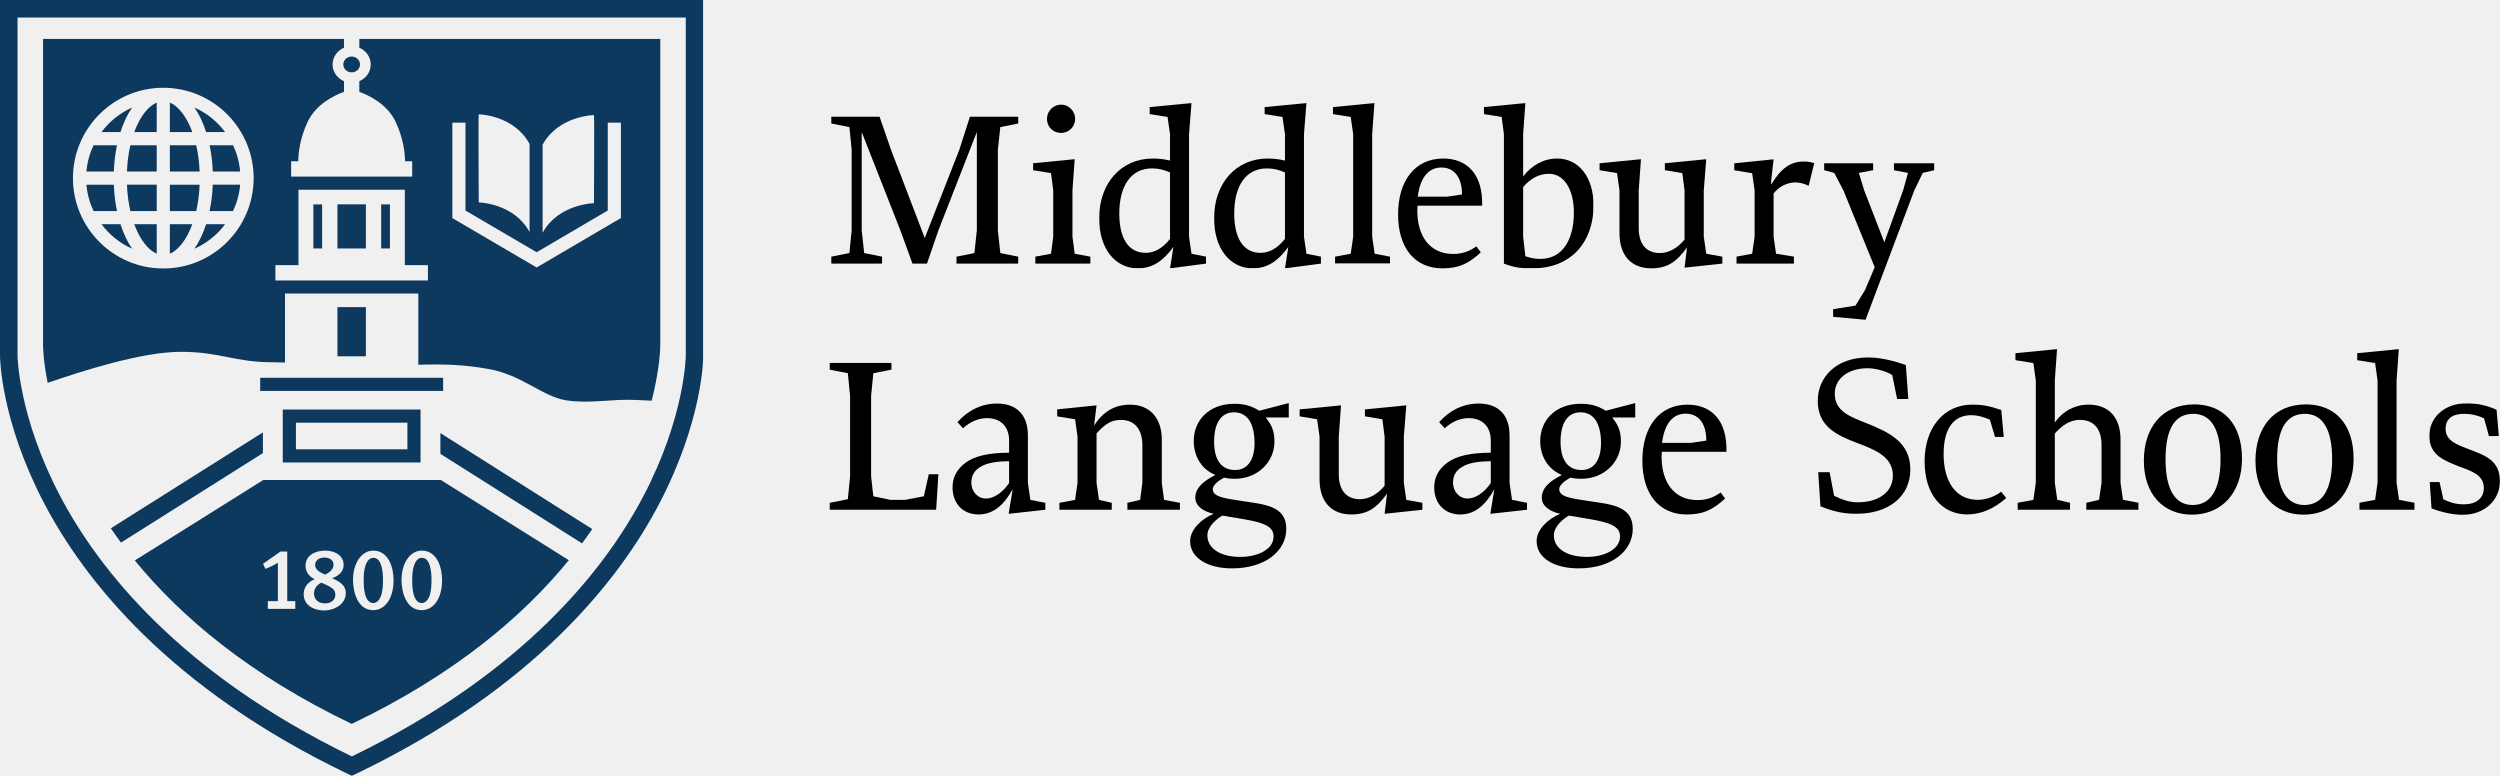
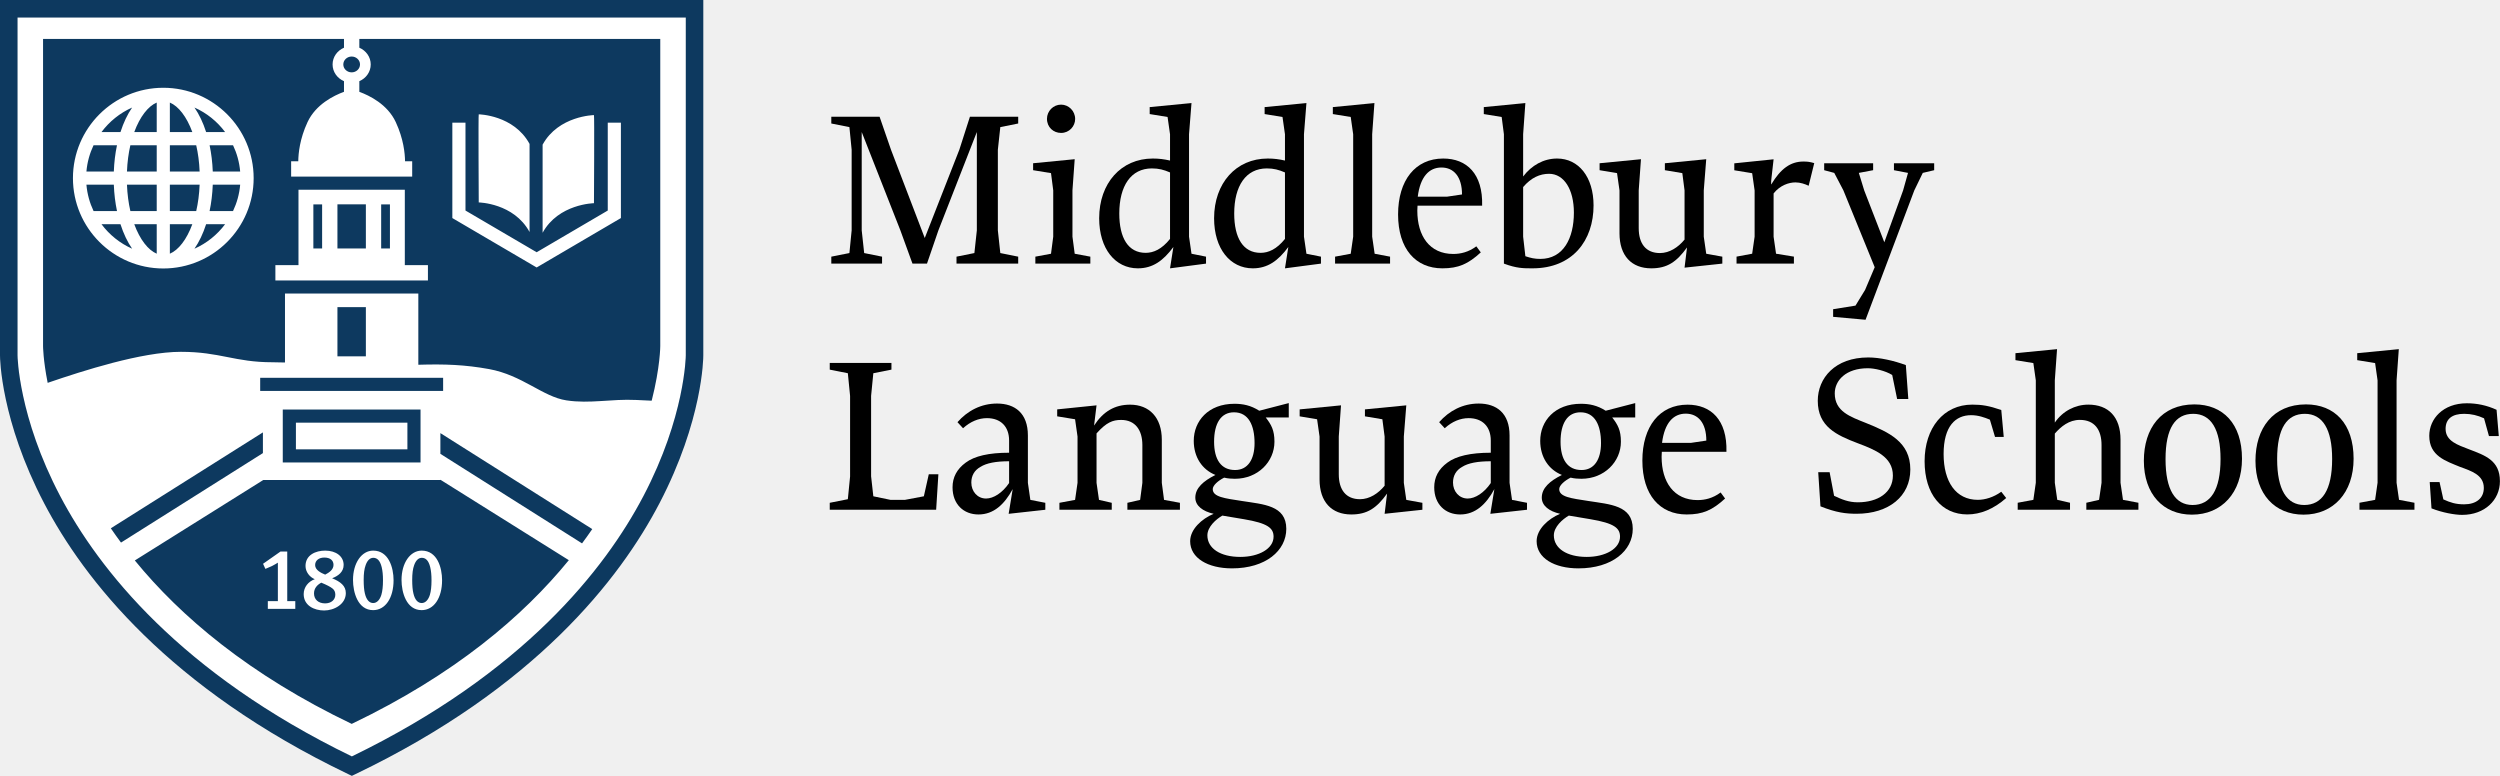
- <svg xmlns="http://www.w3.org/2000/svg" xmlns:xlink="http://www.w3.org/1999/xlink" width="232px" height="72px" viewBox="0 0 232 72" version="1.1">
-   <defs>
-     <polygon id="path-1" points="0 0 65.267 0 65.267 72 0 72" />
-     <polygon id="path-3" points="0.292 0.256 10.209 0.256 10.209 15.593 0.292 15.593" />
-     <polygon id="path-5" points="0.288 0.256 10.204 0.256 10.204 15.593 0.288 15.593" />
-     <polygon id="path-7" points="0.075 0.256 5.386 0.256 5.386 15.155 0.075 15.155" />
-     <polygon id="path-9" points="0.044 0.256 10.23 0.256 10.23 15.593 0.044 15.593" />
-     <polygon id="path-11" points="0.175 0.474 6.731 0.474 6.731 10.831 0.175 10.831" />
-   </defs>
-   <g id="language-schools" stroke="none" stroke-width="1" fill="none" fill-rule="evenodd">
-     <g id="Group-3">
-       <g id="Group">
-         <g id="Group-68">
-           <mask id="mask-2" fill="white">
-             <use xlink:href="#path-1" />
-           </mask>
-           <g id="Clip-67" />
-           <path d="M1.627,1.627 L1.627,32.982 C1.627,33.035 1.702,38.662 5.586,46.04 C9.147,52.809 16.731,62.47 32.652,70.196 C48.585,62.468 56.159,52.806 59.709,46.038 C63.581,38.662 63.641,33.036 63.641,32.981 L63.641,1.627 L1.627,1.627 Z M32.652,72 L32.3,71.831 C15.682,63.861 7.791,53.766 4.095,46.701 C0.062,38.989 0,33.225 0,32.984 L0,0 L65.267,0 L65.267,32.982 C65.267,33.222 65.222,38.986 61.201,46.698 C57.517,53.762 49.634,63.857 33.003,71.831 L32.652,72 Z" id="Fill-66" fill="#0D395F" mask="url(#mask-2)" />
-         </g>
-         <path d="M20.892,12.258 C20.157,11.273 19.181,10.483 18.046,9.98 C18.48,10.609 18.847,11.38 19.129,12.258 L20.892,12.258 Z" id="Fill-69" fill="#0D395F" />
-         <path d="M15.763,9.518 L15.763,12.258 L17.849,12.258 C17.323,10.824 16.558,9.852 15.763,9.518" id="Fill-71" fill="#0D395F" />
-         <path d="M11.782,15.921 L14.544,15.921 L14.544,13.478 L12.098,13.478 C11.928,14.214 11.817,15.033 11.782,15.921" id="Fill-73" fill="#0D395F" />
-         <path d="M12.458,12.258 L14.544,12.258 L14.544,9.518 C13.75,9.853 12.985,10.825 12.458,12.258" id="Fill-75" fill="#0D395F" />
-         <path d="M12.098,19.584 L14.544,19.584 L14.544,17.14 L11.782,17.14 C11.817,18.028 11.928,18.847 12.098,19.584" id="Fill-77" fill="#0D395F" />
-         <path d="M14.544,23.543 L14.544,20.804 L12.458,20.804 C12.985,22.237 13.75,23.209 14.544,23.543" id="Fill-79" fill="#0D395F" />
-         <path d="M10.563,17.141 L8.02,17.141 C8.094,18.009 8.325,18.83 8.682,19.584 L10.857,19.584 C10.696,18.82 10.595,18.001 10.563,17.141" id="Fill-81" fill="#0D395F" />
-         <path d="M18.208,13.478 L15.764,13.478 L15.764,15.92 L18.526,15.92 C18.49,15.034 18.379,14.215 18.208,13.478" id="Fill-83" fill="#0D395F" />
-         <path d="M10.856,13.478 L8.682,13.478 C8.325,14.23 8.093,15.053 8.02,15.92 L10.563,15.92 C10.595,15.061 10.695,14.242 10.856,13.478" id="Fill-85" fill="#0D395F" />
-         <path d="M9.417,20.804 C10.15,21.787 11.127,22.577 12.262,23.08 C11.827,22.452 11.461,21.68 11.178,20.804 L9.417,20.804 Z" id="Fill-87" fill="#0D395F" />
-         <path d="M19.745,15.921 L22.288,15.921 C22.214,15.053 21.983,14.231 21.626,13.478 L19.451,13.478 C19.612,14.241 19.712,15.06 19.745,15.921" id="Fill-89" fill="#0D395F" />
-         <path d="M12.261,9.981 C11.127,10.484 10.151,11.275 9.416,12.258 L11.179,12.258 C11.461,11.38 11.827,10.61 12.261,9.981" id="Fill-91" fill="#0D395F" />
-         <path d="M19.45,19.584 L21.626,19.584 C21.982,18.831 22.215,18.009 22.288,17.14 L19.745,17.14 C19.711,18.001 19.611,18.82 19.45,19.584" id="Fill-93" fill="#0D395F" />
-         <path d="M57.62,20.237 L49.801,24.822 L41.977,20.237 L41.977,11.384 L43.197,11.384 L43.197,19.538 L49.801,23.408 L56.4,19.538 L56.4,11.384 L57.62,11.384 L57.62,20.237 Z M44.427,10.61 C44.427,10.61 47.681,10.663 49.143,13.354 L49.143,21.53 C47.681,18.839 44.427,18.786 44.427,18.786 C44.427,18.786 44.381,10.557 44.427,10.61 L44.427,10.61 Z M50.354,13.424 C51.832,10.734 55.12,10.681 55.12,10.681 C55.168,10.628 55.12,18.857 55.12,18.857 C55.12,18.857 51.832,18.909 50.354,21.6 L50.354,13.424 Z M39.712,26.028 L25.556,26.028 L25.556,24.605 L27.699,24.605 L27.699,17.609 L37.567,17.609 L37.567,24.605 L39.712,24.605 L39.712,26.028 Z M15.154,24.915 C10.531,24.915 6.769,21.153 6.769,16.531 C6.769,11.907 10.531,8.145 15.154,8.145 C19.777,8.145 23.539,11.907 23.539,16.531 C23.539,21.153 19.777,24.915 15.154,24.915 L15.154,24.915 Z M33.346,3.615 L33.346,4.427 C33.965,4.694 34.403,5.284 34.403,5.982 C34.403,6.677 33.965,7.269 33.346,7.534 L33.346,8.521 C34.277,8.862 35.96,9.677 36.728,11.334 C37.448,12.886 37.58,14.229 37.588,14.965 L38.251,14.965 L38.251,16.388 L27.017,16.388 L27.017,14.965 L27.68,14.965 C27.687,14.229 27.818,12.886 28.538,11.334 C29.307,9.681 30.989,8.862 31.922,8.52 L31.922,7.533 C31.301,7.268 30.864,6.677 30.864,5.982 C30.864,5.284 31.301,4.695 31.922,4.428 L31.922,3.615 L3.995,3.615 L3.995,32.113 C3.995,32.113 4,33.395 4.424,35.529 C4.472,35.512 4.522,35.495 4.571,35.478 C7.625,34.436 13.135,32.649 16.783,32.649 C20.432,32.649 21.772,33.617 25.273,33.617 C25.675,33.617 26.065,33.625 26.447,33.64 L26.447,27.24 L38.821,27.24 L38.821,33.849 C41.299,33.774 43.145,33.847 45.377,34.25 C48.468,34.809 50.367,36.819 52.563,37.154 C54.76,37.488 56.695,37.005 59.042,37.117 C59.646,37.145 60.086,37.166 60.477,37.185 C61.27,34.073 61.273,32.113 61.273,32.113 L61.273,3.615 L33.346,3.615 Z" id="Fill-95" fill="#0D395F" />
-         <path d="M18.526,17.141 L15.763,17.141 L15.763,19.584 L18.209,19.584 C18.38,18.847 18.49,18.028 18.526,17.141" id="Fill-97" fill="#0D395F" />
-         <path d="M15.763,23.543 C16.558,23.208 17.323,22.237 17.849,20.803 L15.763,20.803 L15.763,23.543 Z" id="Fill-99" fill="#0D395F" />
-         <path d="M18.045,23.081 C19.18,22.578 20.157,21.787 20.892,20.804 L19.129,20.804 C18.845,21.681 18.48,22.452 18.045,23.081" id="Fill-101" fill="#0D395F" />
-         <polygon id="Fill-103" fill="#0D395F" points="31.314 33.066 33.953 33.066 33.953 28.502 31.314 28.502" />
-         <path d="M30.853,54.611 C30.651,54.45 30.338,54.289 29.815,54.072 C29.422,54.281 29.14,54.603 29.14,55.069 C29.14,55.631 29.542,55.994 30.17,55.994 C30.732,55.994 31.118,55.664 31.118,55.19 C31.118,54.941 31.03,54.747 30.853,54.611" id="Fill-105" fill="#0D395F" />
-         <path d="M30.177,53.325 C30.53,53.147 30.95,52.867 30.95,52.424 C30.95,51.997 30.636,51.741 30.097,51.741 C29.582,51.741 29.244,52.022 29.244,52.439 C29.244,52.906 29.8,53.172 30.177,53.325" id="Fill-106" fill="#0D395F" />
-         <path d="M33.934,52.44 C33.804,52.785 33.749,53.243 33.749,53.814 C33.749,54.354 33.788,54.773 33.86,55.07 C34.006,55.697 34.295,55.962 34.632,55.962 C34.971,55.962 35.243,55.673 35.389,55.206 C35.493,54.861 35.541,54.403 35.541,53.863 C35.541,53.34 35.502,52.978 35.421,52.632 C35.268,52.005 34.994,51.765 34.641,51.765 C34.327,51.765 34.085,52.014 33.934,52.44 Z" id="Fill-107" fill="#0D395F" />
-         <path d="M39.127,56.622 C37.712,56.622 37.262,54.972 37.262,53.823 C37.262,52.239 38.067,51.097 39.136,51.097 C40.577,51.097 41.025,52.681 41.025,53.846 C41.025,55.512 40.254,56.622 39.127,56.622 L39.127,56.622 Z M34.625,56.622 C33.209,56.622 32.759,54.972 32.759,53.823 C32.759,52.239 33.563,51.097 34.632,51.097 C36.072,51.097 36.523,52.681 36.523,53.846 C36.523,55.512 35.751,56.622 34.625,56.622 L34.625,56.622 Z M30.08,56.653 C29.157,56.653 28.182,56.195 28.182,55.134 C28.182,54.483 28.618,53.96 29.213,53.751 C28.721,53.55 28.352,53.059 28.352,52.52 C28.352,51.498 29.301,51.097 30.177,51.097 C31.191,51.097 31.89,51.636 31.89,52.424 C31.89,53.082 31.375,53.454 30.82,53.662 C31.601,53.983 32.092,54.369 32.092,55.038 C32.092,56.075 31.005,56.653 30.08,56.653 L30.08,56.653 Z M27.403,56.501 L24.854,56.501 L24.854,55.786 L25.786,55.786 L25.786,52.214 C25.706,52.263 25.456,52.424 25.239,52.528 C25.022,52.632 24.725,52.761 24.628,52.793 L24.411,52.32 L26.028,51.184 L26.656,51.184 L26.656,55.786 L27.403,55.786 L27.403,56.501 Z M40.869,44.519 L40.869,44.547 L24.427,44.547 L12.512,52.01 C16.757,57.202 23.112,62.614 32.639,67.177 C42.188,62.605 48.548,57.183 52.787,51.984 L40.869,44.519 Z" id="Fill-108" fill="#0D395F" />
-         <path d="M39.144,51.765 C38.83,51.765 38.589,52.014 38.436,52.44 C38.307,52.785 38.252,53.243 38.252,53.814 C38.252,54.354 38.291,54.773 38.364,55.07 C38.508,55.697 38.797,55.962 39.136,55.962 C39.474,55.962 39.747,55.673 39.892,55.206 C39.997,54.861 40.044,54.403 40.044,53.863 C40.044,53.34 40.005,52.978 39.924,52.632 C39.771,52.005 39.497,51.765 39.144,51.765" id="Fill-109" fill="#0D395F" />
-         <polygon id="Fill-110" fill="#0D395F" points="24.145 36.278 41.122 36.278 41.122 35.058 24.145 35.058" />
-         <path d="M27.461,41.696 L37.807,41.696 L37.807,39.224 L27.461,39.224 L27.461,41.696 Z M26.241,42.916 L39.026,42.916 L39.026,38.005 L26.241,38.005 L26.241,42.916 Z" id="Fill-111" fill="#0D395F" />
-         <polygon id="Fill-112" fill="#0D395F" points="31.314 23.058 33.953 23.058 33.953 18.963 31.314 18.963" />
-         <polygon id="Fill-113" fill="#0D395F" points="29.08 23.056 29.893 23.056 29.893 18.969 29.08 18.969" />
-         <polygon id="Fill-114" fill="#0D395F" points="35.372 23.056 36.186 23.056 36.186 18.969 35.372 18.969" />
-         <path d="M33.409,5.982 C33.409,6.386 33.062,6.715 32.635,6.715 C32.206,6.715 31.859,6.386 31.859,5.982 C31.859,5.575 32.206,5.247 32.635,5.247 C33.062,5.247 33.409,5.575 33.409,5.982" id="Fill-115" fill="#0D395F" />
-         <path d="M24.398,40.126 L10.284,49.026 C10.584,49.465 10.899,49.906 11.229,50.352 L24.398,42.048 L24.398,40.126 Z" id="Fill-116" fill="#0D395F" />
-         <path d="M40.868,42.118 L54.014,50.426 C54.345,49.98 54.66,49.539 54.961,49.099 L40.868,40.193 L40.868,42.118 Z" id="Fill-117" fill="#0D395F" />
+ <svg xmlns="http://www.w3.org/2000/svg" width="232px" height="72px" viewBox="0 0 232 72" version="1.1">
+   <g id="language-schools-logo" stroke="none" stroke-width="1" fill="none" fill-rule="evenodd">
+     <g id="Group-56" transform="translate(77, 9)" fill="#000000">
+       <polygon id="Fill-1" points="13.008 1.835 12.032 4.878 8.817 13.088 5.685 4.899 4.626 1.835 0.145 1.835 0.145 2.461 1.825 2.794 2.033 4.899 2.033 12.38 1.825 14.484 0.145 14.818 0.145 15.464 4.855 15.464 4.855 14.818 3.195 14.484 2.967 12.38 2.967 3.253 6.556 12.38 7.677 15.464 9.024 15.464 10.083 12.38 13.651 3.253 13.651 12.38 13.423 14.484 11.763 14.818 11.763 15.464 17.489 15.464 17.489 14.818 15.829 14.484 15.601 12.38 15.601 4.899 15.829 2.794 17.489 2.461 17.489 1.835" />
+       <g id="Group-55" transform="translate(0, 0.308733)">
+         <path d="M20.159,1.714 C20.159,1.006 20.74,0.401 21.467,0.401 C22.172,0.401 22.774,0.985 22.774,1.735 C22.774,2.402 22.234,3.027 21.467,3.027 C20.761,3.027 20.159,2.506 20.159,1.714 L20.159,1.714 Z M19.081,14.509 L20.533,14.238 L20.74,12.654 L20.74,8.362 L20.533,6.757 L18.873,6.486 L18.873,5.84 L22.732,5.465 L22.524,8.362 L22.524,12.654 L22.732,14.238 L24.184,14.509 L24.184,15.155 L19.081,15.155 L19.081,14.509 Z" id="Fill-2" />
+         <path d="M31.579,12.863 L31.579,6.694 C30.999,6.445 30.542,6.32 29.898,6.32 C27.948,6.32 26.87,7.945 26.87,10.508 C26.87,12.779 27.7,14.155 29.318,14.155 C30.045,14.155 30.812,13.821 31.579,12.863 M25.003,10.946 C25.003,7.695 27.036,5.403 29.982,5.403 C30.562,5.403 31.019,5.465 31.579,5.59 L31.579,3.152 L31.351,1.547 L29.691,1.277 L29.691,0.63 L33.571,0.255 L33.342,3.152 L33.342,12.654 L33.571,14.238 L34.919,14.509 L34.919,15.155 L31.579,15.593 L31.89,13.613 C30.936,14.906 29.961,15.593 28.592,15.593 C26.496,15.593 25.003,13.78 25.003,10.946" id="Fill-4" />
+         <path d="M42.245,12.863 L42.245,6.694 C41.664,6.445 41.208,6.32 40.565,6.32 C38.614,6.32 37.535,7.945 37.535,10.508 C37.535,12.779 38.365,14.155 39.984,14.155 C40.71,14.155 41.478,13.821 42.245,12.863 M35.668,10.946 C35.668,7.695 37.702,5.403 40.647,5.403 C41.228,5.403 41.685,5.465 42.245,5.59 L42.245,3.152 L42.016,1.547 L40.357,1.277 L40.357,0.63 L44.237,0.255 L44.008,3.152 L44.008,12.654 L44.237,14.238 L45.585,14.509 L45.585,15.155 L42.245,15.593 L42.556,13.613 C41.601,14.906 40.627,15.593 39.257,15.593 C37.162,15.593 35.668,13.78 35.668,10.946" id="Fill-7" />
+         <polygon id="Fill-10" points="46.895 14.509 48.347 14.239 48.575 12.654 48.575 3.152 48.347 1.547 46.687 1.277 46.687 0.63 50.547 0.255 50.338 3.152 50.338 12.654 50.567 14.239 51.998 14.509 51.998 15.155 46.895 15.155" />
+         <path d="M57.265,8.945 L58.675,8.737 C58.675,7.091 57.908,6.236 56.766,6.236 C55.605,6.236 54.796,7.111 54.568,8.945 L57.265,8.945 Z M52.742,10.591 C52.742,7.424 54.34,5.403 56.932,5.403 C59.111,5.403 60.625,6.82 60.542,9.779 L54.547,9.779 C54.547,9.779 54.527,10.071 54.527,10.238 C54.527,12.592 55.667,14.259 57.866,14.259 C58.53,14.259 59.277,14.093 60.003,13.551 L60.418,14.113 C59.235,15.197 58.344,15.593 56.85,15.593 C54.381,15.593 52.742,13.801 52.742,10.591 L52.742,10.591 Z" id="Fill-13" />
+         <path d="M69.057,10.425 C69.057,8.279 68.144,6.82 66.754,6.82 C65.904,6.82 65.094,7.174 64.347,8.05 L64.347,12.654 L64.554,14.468 C65.053,14.634 65.405,14.718 65.945,14.718 C68.082,14.718 69.057,12.8 69.057,10.425 M62.563,15.155 L62.563,3.152 L62.355,1.547 L60.696,1.277 L60.696,0.63 L64.554,0.255 L64.347,3.152 L64.347,7.07 C65.114,6.049 66.235,5.403 67.501,5.403 C69.493,5.403 70.882,7.111 70.882,9.758 C70.882,12.988 68.953,15.593 65.218,15.593 C64.347,15.593 63.746,15.593 62.563,15.155" id="Fill-15" />
+         <path d="M73.289,12.342 L73.289,8.362 L73.061,6.757 L71.442,6.486 L71.442,5.84 L75.281,5.466 L75.073,8.362 L75.073,11.863 C75.073,13.3 75.736,14.175 77.044,14.175 C77.936,14.175 78.745,13.634 79.326,12.925 L79.326,8.362 L79.119,6.757 L77.5,6.486 L77.5,5.84 L81.338,5.466 L81.11,8.362 L81.11,12.655 L81.338,14.239 L82.832,14.509 L82.832,15.155 L79.326,15.53 L79.555,13.655 C78.579,15.01 77.708,15.593 76.235,15.593 C74.409,15.593 73.289,14.426 73.289,12.342" id="Fill-18" />
+         <polygon id="Fill-20" points="93.114 20.094 93.114 19.386 95.189 19.052 96.081 17.593 96.973 15.489 94.068 8.362 93.218 6.736 92.284 6.486 92.284 5.84 96.827 5.84 96.827 6.486 95.5 6.736 95.999 8.362 97.865 13.175 99.608 8.362 100.064 6.736 98.758 6.486 98.758 5.84 102.492 5.84 102.492 6.486 101.434 6.736 100.646 8.362 96.123 20.365" />
+         <path d="M90.346,5.682 C89.168,5.682 88.239,6.344 87.37,7.812 C87.368,7.789 87.364,7.767 87.362,7.745 L87.365,7.501 C87.373,7.395 87.384,7.289 87.396,7.184 C87.423,6.952 87.449,6.721 87.475,6.489 C87.513,6.151 87.551,5.812 87.59,5.474 L83.943,5.848 L83.943,6.493 L85.601,6.764 L85.828,8.367 L85.828,12.654 L85.601,14.236 L84.151,14.506 L84.151,15.152 L89.475,15.152 L89.475,14.506 L87.817,14.236 L87.59,12.654 L87.59,12.156 L87.59,10.803 L87.59,9.3 L87.59,8.888 L87.59,8.718 C87.59,8.691 87.592,8.662 87.594,8.634 C88.194,7.888 89,7.618 89.62,7.618 C90.055,7.618 90.491,7.764 90.843,7.93 L91.362,5.828 C90.926,5.703 90.719,5.682 90.346,5.682" id="Fill-22" />
+         <polygon id="Fill-24" points="5.61594203e-05 37.351 1.68 37.017 1.888 34.912 1.888 27.432 1.68 25.327 5.61594203e-05 24.993 5.61594203e-05 24.369 5.726 24.369 5.726 24.993 4.045 25.327 3.838 27.432 3.838 34.892 4.045 36.747 5.643 37.08 6.971 37.08 8.734 36.747 9.191 34.704 10.082 34.704 9.875 37.997 5.61594203e-05 37.997" />
+         <path d="M16.645,35.517 L16.645,33.496 C15.421,33.496 14.55,33.662 13.989,34.017 C13.429,34.329 13.139,34.829 13.139,35.475 C13.139,36.288 13.699,36.955 14.508,36.955 C15.193,36.955 16.023,36.434 16.645,35.517 M11.396,35.913 C11.396,34.996 11.791,34.225 12.62,33.621 C13.429,33.016 14.757,32.704 16.645,32.704 L16.645,31.579 C16.645,30.266 15.857,29.495 14.591,29.495 C13.824,29.495 13.056,29.807 12.371,30.432 L11.853,29.869 C12.786,28.807 14.052,28.14 15.525,28.14 C17.185,28.14 18.388,29.037 18.388,31.099 L18.388,35.497 L18.616,37.08 L20.006,37.351 L20.006,37.997 L16.603,38.373 L16.977,36.08 C16.21,37.497 15.213,38.434 13.803,38.434 C12.434,38.434 11.396,37.497 11.396,35.913" id="Fill-26" />
+         <path d="M21.314,37.351 L22.767,37.08 L22.995,35.497 L22.995,31.203 L22.767,29.599 L21.107,29.328 L21.107,28.682 L24.759,28.307 L24.53,30.182 C25.381,28.87 26.46,28.244 27.871,28.244 C29.655,28.244 30.816,29.432 30.816,31.496 L30.816,35.497 L31.024,37.08 L32.497,37.351 L32.497,37.997 L27.622,37.997 L27.622,37.351 L28.804,37.08 L29.012,35.497 L29.012,31.995 C29.012,30.599 28.348,29.661 27.041,29.661 C26.252,29.661 25.671,29.891 24.759,30.911 L24.759,35.497 L24.987,37.08 L26.17,37.351 L26.17,37.997 L21.314,37.997 L21.314,37.351 Z" id="Fill-28" />
+         <path d="M39.423,31.808 C39.423,30.162 38.862,28.953 37.514,28.953 C36.31,28.953 35.668,29.974 35.668,31.682 C35.668,33.329 36.31,34.309 37.618,34.309 C38.78,34.309 39.423,33.35 39.423,31.808 M41.187,40.497 C41.187,39.706 40.667,39.247 38.427,38.872 L36.436,38.538 C35.854,38.872 35.045,39.58 35.045,40.373 C35.045,41.581 36.249,42.373 38.095,42.373 C39.838,42.373 41.187,41.602 41.187,40.497 M33.447,40.914 C33.447,39.81 34.527,38.831 35.626,38.372 C34.61,38.142 33.925,37.622 33.925,36.872 C33.925,35.976 34.672,35.33 35.792,34.767 C34.548,34.267 33.78,33.099 33.78,31.6 C33.78,29.765 35.128,28.162 37.556,28.162 C38.344,28.162 39.071,28.307 39.859,28.807 L42.597,28.098 L42.597,29.432 L40.46,29.432 C40.979,30.099 41.269,30.62 41.269,31.682 C41.269,33.537 39.734,35.122 37.597,35.122 C37.307,35.122 36.933,35.1 36.602,35.016 C36.02,35.309 35.543,35.746 35.543,36.08 C35.543,36.809 36.643,36.935 38.261,37.184 C40.232,37.497 42.368,37.579 42.368,39.767 C42.368,41.79 40.46,43.436 37.327,43.436 C35.087,43.436 33.447,42.477 33.447,40.914" id="Fill-30" />
+         <path d="M45.454,35.183 L45.454,31.203 L45.226,29.599 L43.608,29.328 L43.608,28.682 L47.446,28.307 L47.239,31.203 L47.239,34.704 C47.239,36.142 47.902,37.017 49.21,37.017 C50.101,37.017 50.911,36.476 51.492,35.767 L51.492,31.203 L51.284,29.599 L49.666,29.328 L49.666,28.682 L53.504,28.307 L53.276,31.203 L53.276,35.497 L53.504,37.08 L54.998,37.351 L54.998,37.997 L51.492,38.372 L51.72,36.496 C50.745,37.851 49.874,38.434 48.4,38.434 C46.575,38.434 45.454,37.267 45.454,35.183" id="Fill-32" />
+         <path d="M61.345,35.517 L61.345,33.496 C60.12,33.496 59.249,33.662 58.689,34.017 C58.128,34.329 57.839,34.829 57.839,35.475 C57.839,36.288 58.398,36.955 59.208,36.955 C59.892,36.955 60.723,36.434 61.345,35.517 M56.096,35.913 C56.096,34.996 56.49,34.225 57.32,33.621 C58.128,33.016 59.457,32.704 61.345,32.704 L61.345,31.579 C61.345,30.266 60.557,29.495 59.29,29.495 C58.523,29.495 57.755,29.807 57.071,30.432 L56.553,29.869 C57.485,28.807 58.752,28.14 60.224,28.14 C61.884,28.14 63.087,29.037 63.087,31.099 L63.087,35.497 L63.316,37.08 L64.706,37.351 L64.706,37.997 L61.304,38.373 L61.677,36.08 C60.909,37.497 59.913,38.434 58.502,38.434 C57.133,38.434 56.096,37.497 56.096,35.913" id="Fill-34" />
+         <path d="M71.574,31.808 C71.574,30.162 71.014,28.953 69.666,28.953 C68.463,28.953 67.819,29.974 67.819,31.682 C67.819,33.329 68.463,34.309 69.769,34.309 C70.932,34.309 71.574,33.35 71.574,31.808 M73.338,40.497 C73.338,39.706 72.819,39.247 70.579,38.872 L68.587,38.538 C68.006,38.872 67.197,39.58 67.197,40.373 C67.197,41.581 68.4,42.373 70.246,42.373 C71.99,42.373 73.338,41.602 73.338,40.497 M65.599,40.914 C65.599,39.81 66.679,38.831 67.778,38.372 C66.762,38.142 66.077,37.622 66.077,36.872 C66.077,35.976 66.823,35.33 67.944,34.767 C66.699,34.267 65.932,33.099 65.932,31.6 C65.932,29.765 67.28,28.162 69.708,28.162 C70.496,28.162 71.222,28.307 72.01,28.807 L74.749,28.098 L74.749,29.432 L72.612,29.432 C73.13,30.099 73.421,30.62 73.421,31.682 C73.421,33.537 71.886,35.122 69.749,35.122 C69.458,35.122 69.084,35.1 68.754,35.016 C68.171,35.309 67.695,35.746 67.695,36.08 C67.695,36.809 68.795,36.935 70.413,37.184 C72.383,37.497 74.52,37.579 74.52,39.767 C74.52,41.79 72.612,43.436 69.479,43.436 C67.238,43.436 65.599,42.477 65.599,40.914" id="Fill-36" />
+         <path d="M79.935,31.787 L81.347,31.578 C81.347,29.932 80.579,29.078 79.438,29.078 C78.275,29.078 77.467,29.953 77.238,31.787 L79.935,31.787 Z M75.412,33.433 C75.412,30.266 77.01,28.244 79.603,28.244 C81.781,28.244 83.296,29.661 83.213,32.62 L77.217,32.62 C77.217,32.62 77.197,32.912 77.197,33.079 C77.197,35.434 78.338,37.1 80.537,37.1 C81.201,37.1 81.948,36.935 82.674,36.392 L83.089,36.955 C81.907,38.038 81.014,38.434 79.521,38.434 C77.051,38.434 75.412,36.642 75.412,33.433 L75.412,33.433 Z" id="Fill-38" />
+         <path d="M91.938,37.679 L91.731,34.512 L92.789,34.512 L93.203,36.701 C93.909,37.034 94.551,37.305 95.402,37.305 C97.29,37.305 98.66,36.388 98.66,34.825 C98.66,33.075 97,32.428 95.402,31.824 C93.432,31.074 91.689,30.282 91.689,27.886 C91.689,25.781 93.286,23.863 96.377,23.863 C97.435,23.863 98.743,24.156 99.862,24.572 L100.091,27.719 L99.054,27.719 L98.597,25.49 C97.954,25.093 96.958,24.864 96.336,24.864 C94.282,24.864 93.265,26.01 93.265,27.198 C93.265,28.885 94.718,29.365 96.17,29.948 C98.286,30.803 100.278,31.699 100.278,34.263 C100.278,36.742 98.286,38.368 95.298,38.368 C94.282,38.368 93.41,38.264 91.938,37.679" id="Fill-40" />
+         <path d="M101.603,33.492 C101.603,30.407 103.367,28.24 106.023,28.24 C106.914,28.24 107.578,28.344 108.719,28.74 L108.947,31.241 L108.139,31.241 L107.661,29.636 C107.163,29.428 106.582,29.22 105.919,29.22 C104.487,29.22 103.367,30.219 103.367,32.825 C103.367,35.408 104.508,37.076 106.541,37.076 C107.205,37.076 107.993,36.846 108.719,36.325 L109.175,36.909 C108.014,37.93 106.79,38.43 105.566,38.43 C103.201,38.43 101.603,36.575 101.603,33.492" id="Fill-42" />
+         <path d="M110.242,37.347 L111.695,37.076 L111.923,35.492 L111.923,25.99 L111.695,24.385 L110.034,24.114 L110.034,23.467 L113.894,23.092 L113.687,25.99 L113.687,29.907 C114.413,28.844 115.574,28.24 116.798,28.24 C118.665,28.24 119.785,29.386 119.785,31.491 L119.785,35.492 L120.013,37.076 L121.445,37.347 L121.445,37.993 L116.611,37.993 L116.611,37.347 L117.793,37.076 L118.023,35.492 L118.023,31.991 C118.023,30.574 117.379,29.657 116.01,29.657 C115.014,29.657 114.267,30.261 113.687,30.928 L113.687,35.492 L113.914,37.076 L115.097,37.347 L115.097,37.993 L110.242,37.993 L110.242,37.347 Z" id="Fill-44" />
+         <path d="M129.066,33.283 C129.066,30.511 128.174,29.094 126.534,29.094 C124.875,29.094 123.962,30.407 123.962,33.304 C123.962,36.138 124.854,37.555 126.473,37.555 C128.132,37.555 129.066,36.18 129.066,33.283 M121.95,33.45 C121.95,30.449 123.568,28.219 126.638,28.219 C129.294,28.219 131.057,30.011 131.057,33.262 C131.057,36.429 129.169,38.451 126.41,38.451 C123.755,38.451 121.95,36.555 121.95,33.45" id="Fill-46" />
+         <path d="M139.423,33.283 C139.423,30.511 138.531,29.094 136.892,29.094 C135.232,29.094 134.319,30.407 134.319,33.304 C134.319,36.138 135.211,37.555 136.83,37.555 C138.489,37.555 139.423,36.18 139.423,33.283 M132.307,33.45 C132.307,30.449 133.925,28.219 136.995,28.219 C139.651,28.219 141.414,30.011 141.414,33.262 C141.414,36.429 139.527,38.451 136.767,38.451 C134.112,38.451 132.307,36.555 132.307,33.45" id="Fill-48" />
+         <polygon id="Fill-50" points="141.958 37.347 143.41 37.076 143.638 35.492 143.638 25.99 143.41 24.385 141.75 24.114 141.75 23.467 145.609 23.092 145.402 25.99 145.402 35.492 145.63 37.076 147.061 37.347 147.061 37.993 141.958 37.993" />
+         <path d="M148.643,37.867 L148.478,35.43 L149.39,35.43 L149.743,37.034 C150.387,37.326 150.884,37.493 151.673,37.493 C152.793,37.493 153.498,36.93 153.498,35.972 C153.498,34.762 152.357,34.408 151.278,34.012 C149.971,33.47 148.436,33.012 148.436,31.136 C148.436,29.553 149.722,28.115 151.922,28.115 C152.855,28.115 153.768,28.302 154.681,28.719 L154.888,31.157 L153.975,31.157 L153.519,29.511 C152.938,29.24 152.337,29.094 151.673,29.094 C150.573,29.094 149.951,29.553 149.951,30.49 C149.951,31.637 151.112,31.991 152.129,32.387 C153.602,32.949 154.992,33.408 154.992,35.346 C154.992,37.096 153.581,38.472 151.486,38.472 C150.802,38.472 149.639,38.264 148.643,37.867" id="Fill-52" />
      </g>
    </g>
-     <g id="Group-56" transform="translate(77, 9)">
-       <polygon id="Fill-1" fill="#000000" points="13.008 1.835 12.032 4.878 8.817 13.088 5.685 4.899 4.626 1.835 0.145 1.835 0.145 2.461 1.825 2.794 2.033 4.899 2.033 12.38 1.825 14.484 0.145 14.818 0.145 15.464 4.855 15.464 4.855 14.818 3.195 14.484 2.967 12.38 2.967 3.253 6.556 12.38 7.677 15.464 9.024 15.464 10.083 12.38 13.651 3.253 13.651 12.38 13.423 14.484 11.763 14.818 11.763 15.464 17.489 15.464 17.489 14.818 15.829 14.484 15.601 12.38 15.601 4.899 15.829 2.794 17.489 2.461 17.489 1.835" />
-       <g id="Group-55" transform="translate(0, 0.308733)">
-         <path d="M20.159,1.714 C20.159,1.006 20.74,0.401 21.467,0.401 C22.172,0.401 22.774,0.985 22.774,1.735 C22.774,2.402 22.234,3.027 21.467,3.027 C20.761,3.027 20.159,2.506 20.159,1.714 L20.159,1.714 Z M19.081,14.509 L20.533,14.238 L20.74,12.654 L20.74,8.362 L20.533,6.757 L18.873,6.486 L18.873,5.84 L22.732,5.465 L22.524,8.362 L22.524,12.654 L22.732,14.238 L24.184,14.509 L24.184,15.155 L19.081,15.155 L19.081,14.509 Z" id="Fill-2" fill="#000000" />
-         <g id="Group-6" transform="translate(24.71015, 0)">
-           <mask id="mask-4" fill="white">
-             <use xlink:href="#path-3" />
-           </mask>
-           <g id="Clip-5" />
-           <path d="M6.869,12.863 L6.869,6.694 C6.289,6.445 5.832,6.32 5.188,6.32 C3.238,6.32 2.16,7.945 2.16,10.508 C2.16,12.779 2.99,14.155 4.608,14.155 C5.334,14.155 6.101,13.821 6.869,12.863 M0.292,10.946 C0.292,7.695 2.326,5.403 5.271,5.403 C5.852,5.403 6.309,5.465 6.869,5.59 L6.869,3.152 L6.641,1.547 L4.981,1.277 L4.981,0.63 L8.861,0.255 L8.632,3.152 L8.632,12.654 L8.861,14.238 L10.209,14.509 L10.209,15.155 L6.869,15.593 L7.18,13.613 C6.226,14.906 5.251,15.593 3.882,15.593 C1.786,15.593 0.292,13.78 0.292,10.946" id="Fill-4" fill="#000000" mask="url(#mask-4)" />
-         </g>
-         <g id="Group-9" transform="translate(35.38043, 0)">
-           <mask id="mask-6" fill="white">
-             <use xlink:href="#path-5" />
-           </mask>
-           <g id="Clip-8" />
-           <path d="M6.865,12.863 L6.865,6.694 C6.284,6.445 5.827,6.32 5.184,6.32 C3.233,6.32 2.155,7.945 2.155,10.508 C2.155,12.779 2.985,14.155 4.604,14.155 C5.33,14.155 6.097,13.821 6.865,12.863 M0.288,10.946 C0.288,7.695 2.321,5.403 5.267,5.403 C5.847,5.403 6.305,5.465 6.865,5.59 L6.865,3.152 L6.636,1.547 L4.977,1.277 L4.977,0.63 L8.857,0.255 L8.628,3.152 L8.628,12.654 L8.857,14.238 L10.204,14.509 L10.204,15.155 L6.865,15.593 L7.176,13.613 C6.221,14.906 5.247,15.593 3.877,15.593 C1.782,15.593 0.288,13.78 0.288,10.946" id="Fill-7" fill="#000000" mask="url(#mask-6)" />
-         </g>
-         <g id="Group-12" transform="translate(46.61232, 0)">
-           <mask id="mask-8" fill="white">
-             <use xlink:href="#path-7" />
-           </mask>
-           <g id="Clip-11" />
-           <polygon id="Fill-10" fill="#000000" mask="url(#mask-8)" points="0.282 14.509 1.735 14.239 1.963 12.654 1.963 3.152 1.735 1.547 0.075 1.277 0.075 0.63 3.934 0.255 3.726 3.152 3.726 12.654 3.955 14.239 5.386 14.509 5.386 15.155 0.282 15.155" />
-         </g>
-         <path d="M57.265,8.945 L58.675,8.737 C58.675,7.091 57.908,6.236 56.766,6.236 C55.605,6.236 54.796,7.111 54.568,8.945 L57.265,8.945 Z M52.742,10.591 C52.742,7.424 54.34,5.403 56.932,5.403 C59.111,5.403 60.625,6.82 60.542,9.779 L54.547,9.779 C54.547,9.779 54.527,10.071 54.527,10.238 C54.527,12.592 55.667,14.259 57.866,14.259 C58.53,14.259 59.277,14.093 60.003,13.551 L60.418,14.113 C59.235,15.197 58.344,15.593 56.85,15.593 C54.381,15.593 52.742,13.801 52.742,10.591 L52.742,10.591 Z" id="Fill-13" fill="#000000" />
-         <g id="Group-17" transform="translate(60.65217, 0)">
-           <mask id="mask-10" fill="white">
-             <use xlink:href="#path-9" />
-           </mask>
-           <g id="Clip-16" />
-           <path d="M8.405,10.425 C8.405,8.279 7.491,6.82 6.102,6.82 C5.252,6.82 4.442,7.174 3.695,8.05 L3.695,12.654 L3.902,14.468 C4.401,14.634 4.753,14.718 5.293,14.718 C7.43,14.718 8.405,12.8 8.405,10.425 M1.911,15.155 L1.911,3.152 L1.703,1.547 L0.044,1.277 L0.044,0.63 L3.902,0.255 L3.695,3.152 L3.695,7.07 C4.462,6.049 5.583,5.403 6.849,5.403 C8.84,5.403 10.23,7.111 10.23,9.758 C10.23,12.988 8.301,15.593 4.566,15.593 C3.695,15.593 3.094,15.593 1.911,15.155" id="Fill-15" fill="#000000" mask="url(#mask-10)" />
-         </g>
-         <path d="M73.289,12.342 L73.289,8.362 L73.061,6.757 L71.442,6.486 L71.442,5.84 L75.281,5.466 L75.073,8.362 L75.073,11.863 C75.073,13.3 75.736,14.175 77.044,14.175 C77.936,14.175 78.745,13.634 79.326,12.925 L79.326,8.362 L79.119,6.757 L77.5,6.486 L77.5,5.84 L81.338,5.466 L81.11,8.362 L81.11,12.655 L81.338,14.239 L82.832,14.509 L82.832,15.155 L79.326,15.53 L79.555,13.655 C78.579,15.01 77.708,15.593 76.235,15.593 C74.409,15.593 73.289,14.426 73.289,12.342" id="Fill-18" fill="#000000" />
-         <polygon id="Fill-20" fill="#000000" points="93.114 20.094 93.114 19.386 95.189 19.052 96.081 17.593 96.973 15.489 94.068 8.362 93.218 6.736 92.284 6.486 92.284 5.84 96.827 5.84 96.827 6.486 95.5 6.736 95.999 8.362 97.865 13.175 99.608 8.362 100.064 6.736 98.758 6.486 98.758 5.84 102.492 5.84 102.492 6.486 101.434 6.736 100.646 8.362 96.123 20.365" />
-         <path d="M90.346,5.682 C89.168,5.682 88.239,6.344 87.37,7.812 C87.368,7.789 87.364,7.767 87.362,7.745 L87.365,7.501 C87.373,7.395 87.384,7.289 87.396,7.184 C87.423,6.952 87.449,6.721 87.475,6.489 C87.513,6.151 87.551,5.812 87.59,5.474 L83.943,5.848 L83.943,6.493 L85.601,6.764 L85.828,8.367 L85.828,12.654 L85.601,14.236 L84.151,14.506 L84.151,15.152 L89.475,15.152 L89.475,14.506 L87.817,14.236 L87.59,12.654 L87.59,12.156 L87.59,10.803 L87.59,9.3 L87.59,8.888 L87.59,8.718 C87.59,8.691 87.592,8.662 87.594,8.634 C88.194,7.888 89,7.618 89.62,7.618 C90.055,7.618 90.491,7.764 90.843,7.93 L91.362,5.828 C90.926,5.703 90.719,5.682 90.346,5.682" id="Fill-22" fill="#000000" />
-         <polygon id="Fill-24" fill="#000000" points="5.61594203e-05 37.351 1.68 37.017 1.888 34.912 1.888 27.432 1.68 25.327 5.61594203e-05 24.993 5.61594203e-05 24.369 5.726 24.369 5.726 24.993 4.045 25.327 3.838 27.432 3.838 34.892 4.045 36.747 5.643 37.08 6.971 37.08 8.734 36.747 9.191 34.704 10.082 34.704 9.875 37.997 5.61594203e-05 37.997" />
-         <path d="M16.645,35.517 L16.645,33.496 C15.421,33.496 14.55,33.662 13.989,34.017 C13.429,34.329 13.139,34.829 13.139,35.475 C13.139,36.288 13.699,36.955 14.508,36.955 C15.193,36.955 16.023,36.434 16.645,35.517 M11.396,35.913 C11.396,34.996 11.791,34.225 12.62,33.621 C13.429,33.016 14.757,32.704 16.645,32.704 L16.645,31.579 C16.645,30.266 15.857,29.495 14.591,29.495 C13.824,29.495 13.056,29.807 12.371,30.432 L11.853,29.869 C12.786,28.807 14.052,28.14 15.525,28.14 C17.185,28.14 18.388,29.037 18.388,31.099 L18.388,35.497 L18.616,37.08 L20.006,37.351 L20.006,37.997 L16.603,38.373 L16.977,36.08 C16.21,37.497 15.213,38.434 13.803,38.434 C12.434,38.434 11.396,37.497 11.396,35.913" id="Fill-26" fill="#000000" />
-         <path d="M21.314,37.351 L22.767,37.08 L22.995,35.497 L22.995,31.203 L22.767,29.599 L21.107,29.328 L21.107,28.682 L24.759,28.307 L24.53,30.182 C25.381,28.87 26.46,28.244 27.871,28.244 C29.655,28.244 30.816,29.432 30.816,31.496 L30.816,35.497 L31.024,37.08 L32.497,37.351 L32.497,37.997 L27.622,37.997 L27.622,37.351 L28.804,37.08 L29.012,35.497 L29.012,31.995 C29.012,30.599 28.348,29.661 27.041,29.661 C26.252,29.661 25.671,29.891 24.759,30.911 L24.759,35.497 L24.987,37.08 L26.17,37.351 L26.17,37.997 L21.314,37.997 L21.314,37.351 Z" id="Fill-28" fill="#000000" />
-         <path d="M39.423,31.808 C39.423,30.162 38.862,28.953 37.514,28.953 C36.31,28.953 35.668,29.974 35.668,31.682 C35.668,33.329 36.31,34.309 37.618,34.309 C38.78,34.309 39.423,33.35 39.423,31.808 M41.187,40.497 C41.187,39.706 40.667,39.247 38.427,38.872 L36.436,38.538 C35.854,38.872 35.045,39.58 35.045,40.373 C35.045,41.581 36.249,42.373 38.095,42.373 C39.838,42.373 41.187,41.602 41.187,40.497 M33.447,40.914 C33.447,39.81 34.527,38.831 35.626,38.372 C34.61,38.142 33.925,37.622 33.925,36.872 C33.925,35.976 34.672,35.33 35.792,34.767 C34.548,34.267 33.78,33.099 33.78,31.6 C33.78,29.765 35.128,28.162 37.556,28.162 C38.344,28.162 39.071,28.307 39.859,28.807 L42.597,28.098 L42.597,29.432 L40.46,29.432 C40.979,30.099 41.269,30.62 41.269,31.682 C41.269,33.537 39.734,35.122 37.597,35.122 C37.307,35.122 36.933,35.1 36.602,35.016 C36.02,35.309 35.543,35.746 35.543,36.08 C35.543,36.809 36.643,36.935 38.261,37.184 C40.232,37.497 42.368,37.579 42.368,39.767 C42.368,41.79 40.46,43.436 37.327,43.436 C35.087,43.436 33.447,42.477 33.447,40.914" id="Fill-30" fill="#000000" />
-         <path d="M45.454,35.183 L45.454,31.203 L45.226,29.599 L43.608,29.328 L43.608,28.682 L47.446,28.307 L47.239,31.203 L47.239,34.704 C47.239,36.142 47.902,37.017 49.21,37.017 C50.101,37.017 50.911,36.476 51.492,35.767 L51.492,31.203 L51.284,29.599 L49.666,29.328 L49.666,28.682 L53.504,28.307 L53.276,31.203 L53.276,35.497 L53.504,37.08 L54.998,37.351 L54.998,37.997 L51.492,38.372 L51.72,36.496 C50.745,37.851 49.874,38.434 48.4,38.434 C46.575,38.434 45.454,37.267 45.454,35.183" id="Fill-32" fill="#000000" />
-         <path d="M61.345,35.517 L61.345,33.496 C60.12,33.496 59.249,33.662 58.689,34.017 C58.128,34.329 57.839,34.829 57.839,35.475 C57.839,36.288 58.398,36.955 59.208,36.955 C59.892,36.955 60.723,36.434 61.345,35.517 M56.096,35.913 C56.096,34.996 56.49,34.225 57.32,33.621 C58.128,33.016 59.457,32.704 61.345,32.704 L61.345,31.579 C61.345,30.266 60.557,29.495 59.29,29.495 C58.523,29.495 57.755,29.807 57.071,30.432 L56.553,29.869 C57.485,28.807 58.752,28.14 60.224,28.14 C61.884,28.14 63.087,29.037 63.087,31.099 L63.087,35.497 L63.316,37.08 L64.706,37.351 L64.706,37.997 L61.304,38.373 L61.677,36.08 C60.909,37.497 59.913,38.434 58.502,38.434 C57.133,38.434 56.096,37.497 56.096,35.913" id="Fill-34" fill="#000000" />
-         <path d="M71.574,31.808 C71.574,30.162 71.014,28.953 69.666,28.953 C68.463,28.953 67.819,29.974 67.819,31.682 C67.819,33.329 68.463,34.309 69.769,34.309 C70.932,34.309 71.574,33.35 71.574,31.808 M73.338,40.497 C73.338,39.706 72.819,39.247 70.579,38.872 L68.587,38.538 C68.006,38.872 67.197,39.58 67.197,40.373 C67.197,41.581 68.4,42.373 70.246,42.373 C71.99,42.373 73.338,41.602 73.338,40.497 M65.599,40.914 C65.599,39.81 66.679,38.831 67.778,38.372 C66.762,38.142 66.077,37.622 66.077,36.872 C66.077,35.976 66.823,35.33 67.944,34.767 C66.699,34.267 65.932,33.099 65.932,31.6 C65.932,29.765 67.28,28.162 69.708,28.162 C70.496,28.162 71.222,28.307 72.01,28.807 L74.749,28.098 L74.749,29.432 L72.612,29.432 C73.13,30.099 73.421,30.62 73.421,31.682 C73.421,33.537 71.886,35.122 69.749,35.122 C69.458,35.122 69.084,35.1 68.754,35.016 C68.171,35.309 67.695,35.746 67.695,36.08 C67.695,36.809 68.795,36.935 70.413,37.184 C72.383,37.497 74.52,37.579 74.52,39.767 C74.52,41.79 72.612,43.436 69.479,43.436 C67.238,43.436 65.599,42.477 65.599,40.914" id="Fill-36" fill="#000000" />
-         <path d="M79.935,31.787 L81.347,31.578 C81.347,29.932 80.579,29.078 79.438,29.078 C78.275,29.078 77.467,29.953 77.238,31.787 L79.935,31.787 Z M75.412,33.433 C75.412,30.266 77.01,28.244 79.603,28.244 C81.781,28.244 83.296,29.661 83.213,32.62 L77.217,32.62 C77.217,32.62 77.197,32.912 77.197,33.079 C77.197,35.434 78.338,37.1 80.537,37.1 C81.201,37.1 81.948,36.935 82.674,36.392 L83.089,36.955 C81.907,38.038 81.014,38.434 79.521,38.434 C77.051,38.434 75.412,36.642 75.412,33.433 L75.412,33.433 Z" id="Fill-38" fill="#000000" />
-         <path d="M91.938,37.679 L91.731,34.512 L92.789,34.512 L93.203,36.701 C93.909,37.034 94.551,37.305 95.402,37.305 C97.29,37.305 98.66,36.388 98.66,34.825 C98.66,33.075 97,32.428 95.402,31.824 C93.432,31.074 91.689,30.282 91.689,27.886 C91.689,25.781 93.286,23.863 96.377,23.863 C97.435,23.863 98.743,24.156 99.862,24.572 L100.091,27.719 L99.054,27.719 L98.597,25.49 C97.954,25.093 96.958,24.864 96.336,24.864 C94.282,24.864 93.265,26.01 93.265,27.198 C93.265,28.885 94.718,29.365 96.17,29.948 C98.286,30.803 100.278,31.699 100.278,34.263 C100.278,36.742 98.286,38.368 95.298,38.368 C94.282,38.368 93.41,38.264 91.938,37.679" id="Fill-40" fill="#000000" />
-         <path d="M101.603,33.492 C101.603,30.407 103.367,28.24 106.023,28.24 C106.914,28.24 107.578,28.344 108.719,28.74 L108.947,31.241 L108.139,31.241 L107.661,29.636 C107.163,29.428 106.582,29.22 105.919,29.22 C104.487,29.22 103.367,30.219 103.367,32.825 C103.367,35.408 104.508,37.076 106.541,37.076 C107.205,37.076 107.993,36.846 108.719,36.325 L109.175,36.909 C108.014,37.93 106.79,38.43 105.566,38.43 C103.201,38.43 101.603,36.575 101.603,33.492" id="Fill-42" fill="#000000" />
-         <path d="M110.242,37.347 L111.695,37.076 L111.923,35.492 L111.923,25.99 L111.695,24.385 L110.034,24.114 L110.034,23.467 L113.894,23.092 L113.687,25.99 L113.687,29.907 C114.413,28.844 115.574,28.24 116.798,28.24 C118.665,28.24 119.785,29.386 119.785,31.491 L119.785,35.492 L120.013,37.076 L121.445,37.347 L121.445,37.993 L116.611,37.993 L116.611,37.347 L117.793,37.076 L118.023,35.492 L118.023,31.991 C118.023,30.574 117.379,29.657 116.01,29.657 C115.014,29.657 114.267,30.261 113.687,30.928 L113.687,35.492 L113.914,37.076 L115.097,37.347 L115.097,37.993 L110.242,37.993 L110.242,37.347 Z" id="Fill-44" fill="#000000" />
-         <path d="M129.066,33.283 C129.066,30.511 128.174,29.094 126.534,29.094 C124.875,29.094 123.962,30.407 123.962,33.304 C123.962,36.138 124.854,37.555 126.473,37.555 C128.132,37.555 129.066,36.18 129.066,33.283 M121.95,33.45 C121.95,30.449 123.568,28.219 126.638,28.219 C129.294,28.219 131.057,30.011 131.057,33.262 C131.057,36.429 129.169,38.451 126.41,38.451 C123.755,38.451 121.95,36.555 121.95,33.45" id="Fill-46" fill="#000000" />
-         <path d="M139.423,33.283 C139.423,30.511 138.531,29.094 136.892,29.094 C135.232,29.094 134.319,30.407 134.319,33.304 C134.319,36.138 135.211,37.555 136.83,37.555 C138.489,37.555 139.423,36.18 139.423,33.283 M132.307,33.45 C132.307,30.449 133.925,28.219 136.995,28.219 C139.651,28.219 141.414,30.011 141.414,33.262 C141.414,36.429 139.527,38.451 136.767,38.451 C134.112,38.451 132.307,36.555 132.307,33.45" id="Fill-48" fill="#000000" />
-         <polygon id="Fill-50" fill="#000000" points="141.958 37.347 143.41 37.076 143.638 35.492 143.638 25.99 143.41 24.385 141.75 24.114 141.75 23.467 145.609 23.092 145.402 25.99 145.402 35.492 145.63 37.076 147.061 37.347 147.061 37.993 141.958 37.993" />
-         <g id="Group-54" transform="translate(148.2609, 27.64103)">
-           <mask id="mask-12" fill="white">
-             <use xlink:href="#path-11" />
-           </mask>
-           <g id="Clip-53" />
-           <path d="M0.383,10.226 L0.217,7.789 L1.13,7.789 L1.482,9.393 C2.126,9.685 2.623,9.852 3.412,9.852 C4.532,9.852 5.238,9.289 5.238,8.331 C5.238,7.121 4.096,6.767 3.018,6.371 C1.71,5.829 0.175,5.371 0.175,3.495 C0.175,1.912 1.461,0.474 3.661,0.474 C4.594,0.474 5.507,0.661 6.42,1.077 L6.628,3.516 L5.714,3.516 L5.258,1.87 C4.677,1.599 4.076,1.453 3.412,1.453 C2.312,1.453 1.69,1.912 1.69,2.849 C1.69,3.996 2.851,4.35 3.868,4.746 C5.341,5.308 6.731,5.767 6.731,7.705 C6.731,9.455 5.32,10.831 3.225,10.831 C2.541,10.831 1.378,10.623 0.383,10.226" id="Fill-52" fill="#000000" mask="url(#mask-12)" />
-         </g>
-       </g>
+     <g id="shield-use-copy-2">
+       <path d="M1.627,1.627 L1.627,32.982 C1.627,33.035 1.702,38.662 5.586,46.039 C9.147,52.809 16.731,62.47 32.652,70.195 C48.585,62.468 56.159,52.806 59.709,46.038 C63.581,38.662 63.641,33.036 63.641,32.98 L63.641,1.627 L1.627,1.627 Z" id="Path" fill="#FFFFFF" />
+       <path d="M1.627,1.627 L1.627,32.982 C1.627,33.035 1.702,38.662 5.586,46.039 C9.147,52.809 16.731,62.47 32.652,70.195 C48.585,62.468 56.159,52.806 59.709,46.038 C63.581,38.662 63.641,33.036 63.641,32.98 L63.641,1.627 L1.627,1.627 Z M32.652,72 L32.3,71.831 C15.682,63.861 7.791,53.766 4.095,46.701 C0.062,38.989 -9.9475983e-14,33.225 -9.9475983e-14,32.984 L-9.9475983e-14,0 L65.267,0 L65.267,32.982 C65.267,33.222 65.222,38.986 61.201,46.698 C57.517,53.761 49.634,63.857 33.003,71.831 L32.652,72 Z M20.892,12.258 L19.129,12.258 C18.847,11.38 18.48,10.608 18.046,9.98 C19.181,10.482 20.157,11.273 20.892,12.258 Z M15.763,9.518 C16.558,9.852 17.323,10.824 17.849,12.258 L15.763,12.258 L15.763,9.518 Z M11.782,15.92 C11.817,15.033 11.928,14.214 12.098,13.478 L14.544,13.478 L14.544,15.92 L11.782,15.92 Z M12.458,12.258 C12.985,10.824 13.75,9.852 14.544,9.518 L14.544,12.258 L12.458,12.258 Z M12.098,19.584 C11.928,18.847 11.817,18.028 11.782,17.14 L14.544,17.14 L14.544,19.584 L12.098,19.584 Z M14.544,23.543 C13.75,23.209 12.985,22.237 12.458,20.804 L14.544,20.804 L14.544,23.543 Z M10.563,17.14 C10.595,18.001 10.696,18.82 10.857,19.584 L8.682,19.584 C8.325,18.83 8.094,18.009 8.02,17.14 L10.563,17.14 Z M18.208,13.478 C18.379,14.214 18.49,15.033 18.526,15.92 L15.764,15.92 L15.764,13.478 L18.208,13.478 Z M10.856,13.478 C10.695,14.241 10.595,15.06 10.563,15.92 L8.02,15.92 C8.093,15.053 8.325,14.23 8.682,13.478 L10.856,13.478 Z M9.417,20.804 L11.178,20.804 C11.461,21.68 11.827,22.452 12.262,23.08 C11.127,22.577 10.15,21.787 9.417,20.804 Z M19.745,15.92 C19.712,15.06 19.612,14.241 19.451,13.478 L21.626,13.478 C21.983,14.231 22.214,15.053 22.288,15.92 L19.745,15.92 Z M12.261,9.981 C11.827,10.61 11.461,11.38 11.179,12.258 L9.416,12.258 C10.151,11.274 11.127,10.484 12.261,9.981 Z M19.45,19.584 C19.611,18.82 19.711,18.001 19.745,17.14 L22.288,17.14 C22.215,18.009 21.982,18.831 21.626,19.584 L19.45,19.584 Z M18.526,17.14 C18.49,18.028 18.38,18.847 18.209,19.584 L15.763,19.584 L15.763,17.14 L18.526,17.14 Z M15.763,23.543 L15.763,20.803 L17.849,20.803 C17.323,22.237 16.558,23.208 15.763,23.543 Z M18.045,23.081 C18.48,22.452 18.845,21.681 19.129,20.804 L20.892,20.804 C20.157,21.787 19.18,22.578 18.045,23.081 Z M57.62,20.236 L57.62,11.384 L56.4,11.384 L56.4,19.538 L49.801,23.408 L43.197,19.538 L43.197,11.384 L41.977,11.384 L41.977,20.236 L49.801,24.822 L57.62,20.236 Z M44.427,10.61 C44.381,10.557 44.427,18.786 44.427,18.786 C44.427,18.786 47.681,18.839 49.143,21.53 L49.143,13.354 C47.681,10.663 44.427,10.61 44.427,10.61 Z M50.354,13.424 L50.354,21.6 C51.832,18.909 55.12,18.857 55.12,18.857 C55.12,18.857 55.168,10.628 55.12,10.681 C55.12,10.681 51.832,10.734 50.354,13.424 Z M39.712,26.028 L39.712,24.605 L37.567,24.605 L37.567,17.608 L27.699,17.608 L27.699,24.605 L25.556,24.605 L25.556,26.028 L39.712,26.028 Z M15.154,24.915 C19.777,24.915 23.539,21.153 23.539,16.531 C23.539,11.907 19.777,8.145 15.154,8.145 C10.531,8.145 6.769,11.907 6.769,16.531 C6.769,21.153 10.531,24.915 15.154,24.915 Z M33.346,3.615 L61.273,3.615 L61.273,32.113 C61.273,32.113 61.27,34.073 60.477,37.185 C60.086,37.166 59.646,37.145 59.042,37.117 C56.695,37.005 54.76,37.488 52.563,37.154 C50.367,36.819 48.468,34.809 45.377,34.249 C43.145,33.847 41.299,33.774 38.821,33.849 L38.821,27.24 L26.447,27.24 L26.447,33.64 C26.065,33.625 25.675,33.617 25.273,33.617 C21.772,33.617 20.432,32.649 16.783,32.649 C13.135,32.649 7.625,34.436 4.571,35.478 C4.522,35.495 4.472,35.512 4.424,35.529 C4,33.395 3.995,32.113 3.995,32.113 L3.995,3.615 L31.922,3.615 L31.922,4.428 C31.301,4.695 30.864,5.284 30.864,5.982 C30.864,6.677 31.301,7.268 31.922,7.533 L31.922,8.52 C30.989,8.862 29.307,9.681 28.538,11.334 C27.818,12.886 27.687,14.229 27.68,14.965 L27.017,14.965 L27.017,16.388 L38.251,16.388 L38.251,14.965 L37.588,14.965 C37.58,14.229 37.448,12.886 36.728,11.334 C35.96,9.677 34.277,8.862 33.346,8.521 L33.346,7.534 C33.965,7.269 34.403,6.677 34.403,5.982 C34.403,5.284 33.965,4.694 33.346,4.427 L33.346,3.615 Z M33.409,5.982 C33.409,6.386 33.062,6.715 32.635,6.715 C32.206,6.715 31.859,6.386 31.859,5.982 C31.859,5.575 32.206,5.246 32.635,5.246 C33.062,5.246 33.409,5.575 33.409,5.982 Z M31.314,33.066 L31.314,28.502 L33.953,28.502 L33.953,33.066 L31.314,33.066 Z M31.314,23.058 L31.314,18.963 L33.953,18.963 L33.953,23.058 L31.314,23.058 Z M29.08,23.056 L29.08,18.969 L29.893,18.969 L29.893,23.056 L29.08,23.056 Z M35.372,23.056 L35.372,18.969 L36.186,18.969 L36.186,23.056 L35.372,23.056 Z M24.145,36.278 L24.145,35.058 L41.122,35.058 L41.122,36.278 L24.145,36.278 Z M27.461,41.696 L37.807,41.696 L37.807,39.224 L27.461,39.224 L27.461,41.696 Z M26.241,42.916 L26.241,38.005 L39.026,38.005 L39.026,42.916 L26.241,42.916 Z M24.398,40.126 L24.398,42.048 L11.229,50.352 C10.899,49.906 10.584,49.465 10.284,49.025 L24.398,40.126 Z M40.868,42.117 L40.868,40.193 L54.961,49.099 C54.66,49.539 54.345,49.98 54.014,50.426 L40.868,42.117 Z M30.853,54.611 C31.03,54.747 31.118,54.941 31.118,55.19 C31.118,55.664 30.732,55.994 30.17,55.994 C29.542,55.994 29.14,55.631 29.14,55.069 C29.14,54.603 29.422,54.281 29.815,54.072 C30.338,54.289 30.651,54.45 30.853,54.611 Z M30.177,53.325 C29.8,53.172 29.244,52.906 29.244,52.439 C29.244,52.022 29.582,51.741 30.097,51.741 C30.636,51.741 30.95,51.997 30.95,52.423 C30.95,52.867 30.53,53.147 30.177,53.325 Z M33.934,52.44 C34.085,52.014 34.327,51.765 34.641,51.765 C34.994,51.765 35.268,52.005 35.421,52.632 C35.502,52.978 35.541,53.34 35.541,53.863 C35.541,54.403 35.493,54.861 35.389,55.206 C35.243,55.673 34.971,55.962 34.632,55.962 C34.295,55.962 34.006,55.696 33.86,55.07 C33.788,54.773 33.749,54.354 33.749,53.814 C33.749,53.243 33.804,52.785 33.934,52.44 Z M39.127,56.621 C40.254,56.621 41.025,55.512 41.025,53.846 C41.025,52.681 40.577,51.097 39.136,51.097 C38.067,51.097 37.262,52.238 37.262,53.822 C37.262,54.972 37.712,56.621 39.127,56.621 Z M34.625,56.621 C35.751,56.621 36.523,55.512 36.523,53.846 C36.523,52.681 36.072,51.097 34.632,51.097 C33.563,51.097 32.759,52.238 32.759,53.822 C32.759,54.972 33.209,56.621 34.625,56.621 Z M30.08,56.653 C31.005,56.653 32.092,56.075 32.092,55.037 C32.092,54.369 31.601,53.983 30.82,53.662 C31.375,53.453 31.89,53.082 31.89,52.424 C31.89,51.635 31.191,51.097 30.177,51.097 C29.301,51.097 28.352,51.498 28.352,52.52 C28.352,53.059 28.721,53.55 29.213,53.75 C28.618,53.96 28.182,54.483 28.182,55.134 C28.182,56.195 29.157,56.653 30.08,56.653 Z M27.403,56.501 L27.403,55.786 L26.656,55.786 L26.656,51.184 L26.028,51.184 L24.411,52.319 L24.628,52.793 C24.725,52.76 25.022,52.632 25.239,52.528 C25.456,52.424 25.706,52.263 25.786,52.214 L25.786,55.786 L24.854,55.786 L24.854,56.501 L27.403,56.501 Z M40.869,44.519 L52.787,51.984 C48.548,57.183 42.188,62.605 32.639,67.177 C23.112,62.614 16.757,57.202 12.512,52.01 L24.427,44.547 L40.869,44.547 L40.869,44.519 Z M39.144,51.765 C39.497,51.765 39.771,52.005 39.924,52.632 C40.005,52.978 40.044,53.34 40.044,53.863 C40.044,54.403 39.997,54.861 39.892,55.206 C39.747,55.673 39.474,55.962 39.136,55.962 C38.797,55.962 38.508,55.696 38.364,55.07 C38.291,54.773 38.252,54.354 38.252,53.814 C38.252,53.243 38.307,52.785 38.436,52.44 C38.589,52.014 38.83,51.765 39.144,51.765 Z" id="Shape" fill="#0D395F" />
    </g>
  </g>
</svg>
